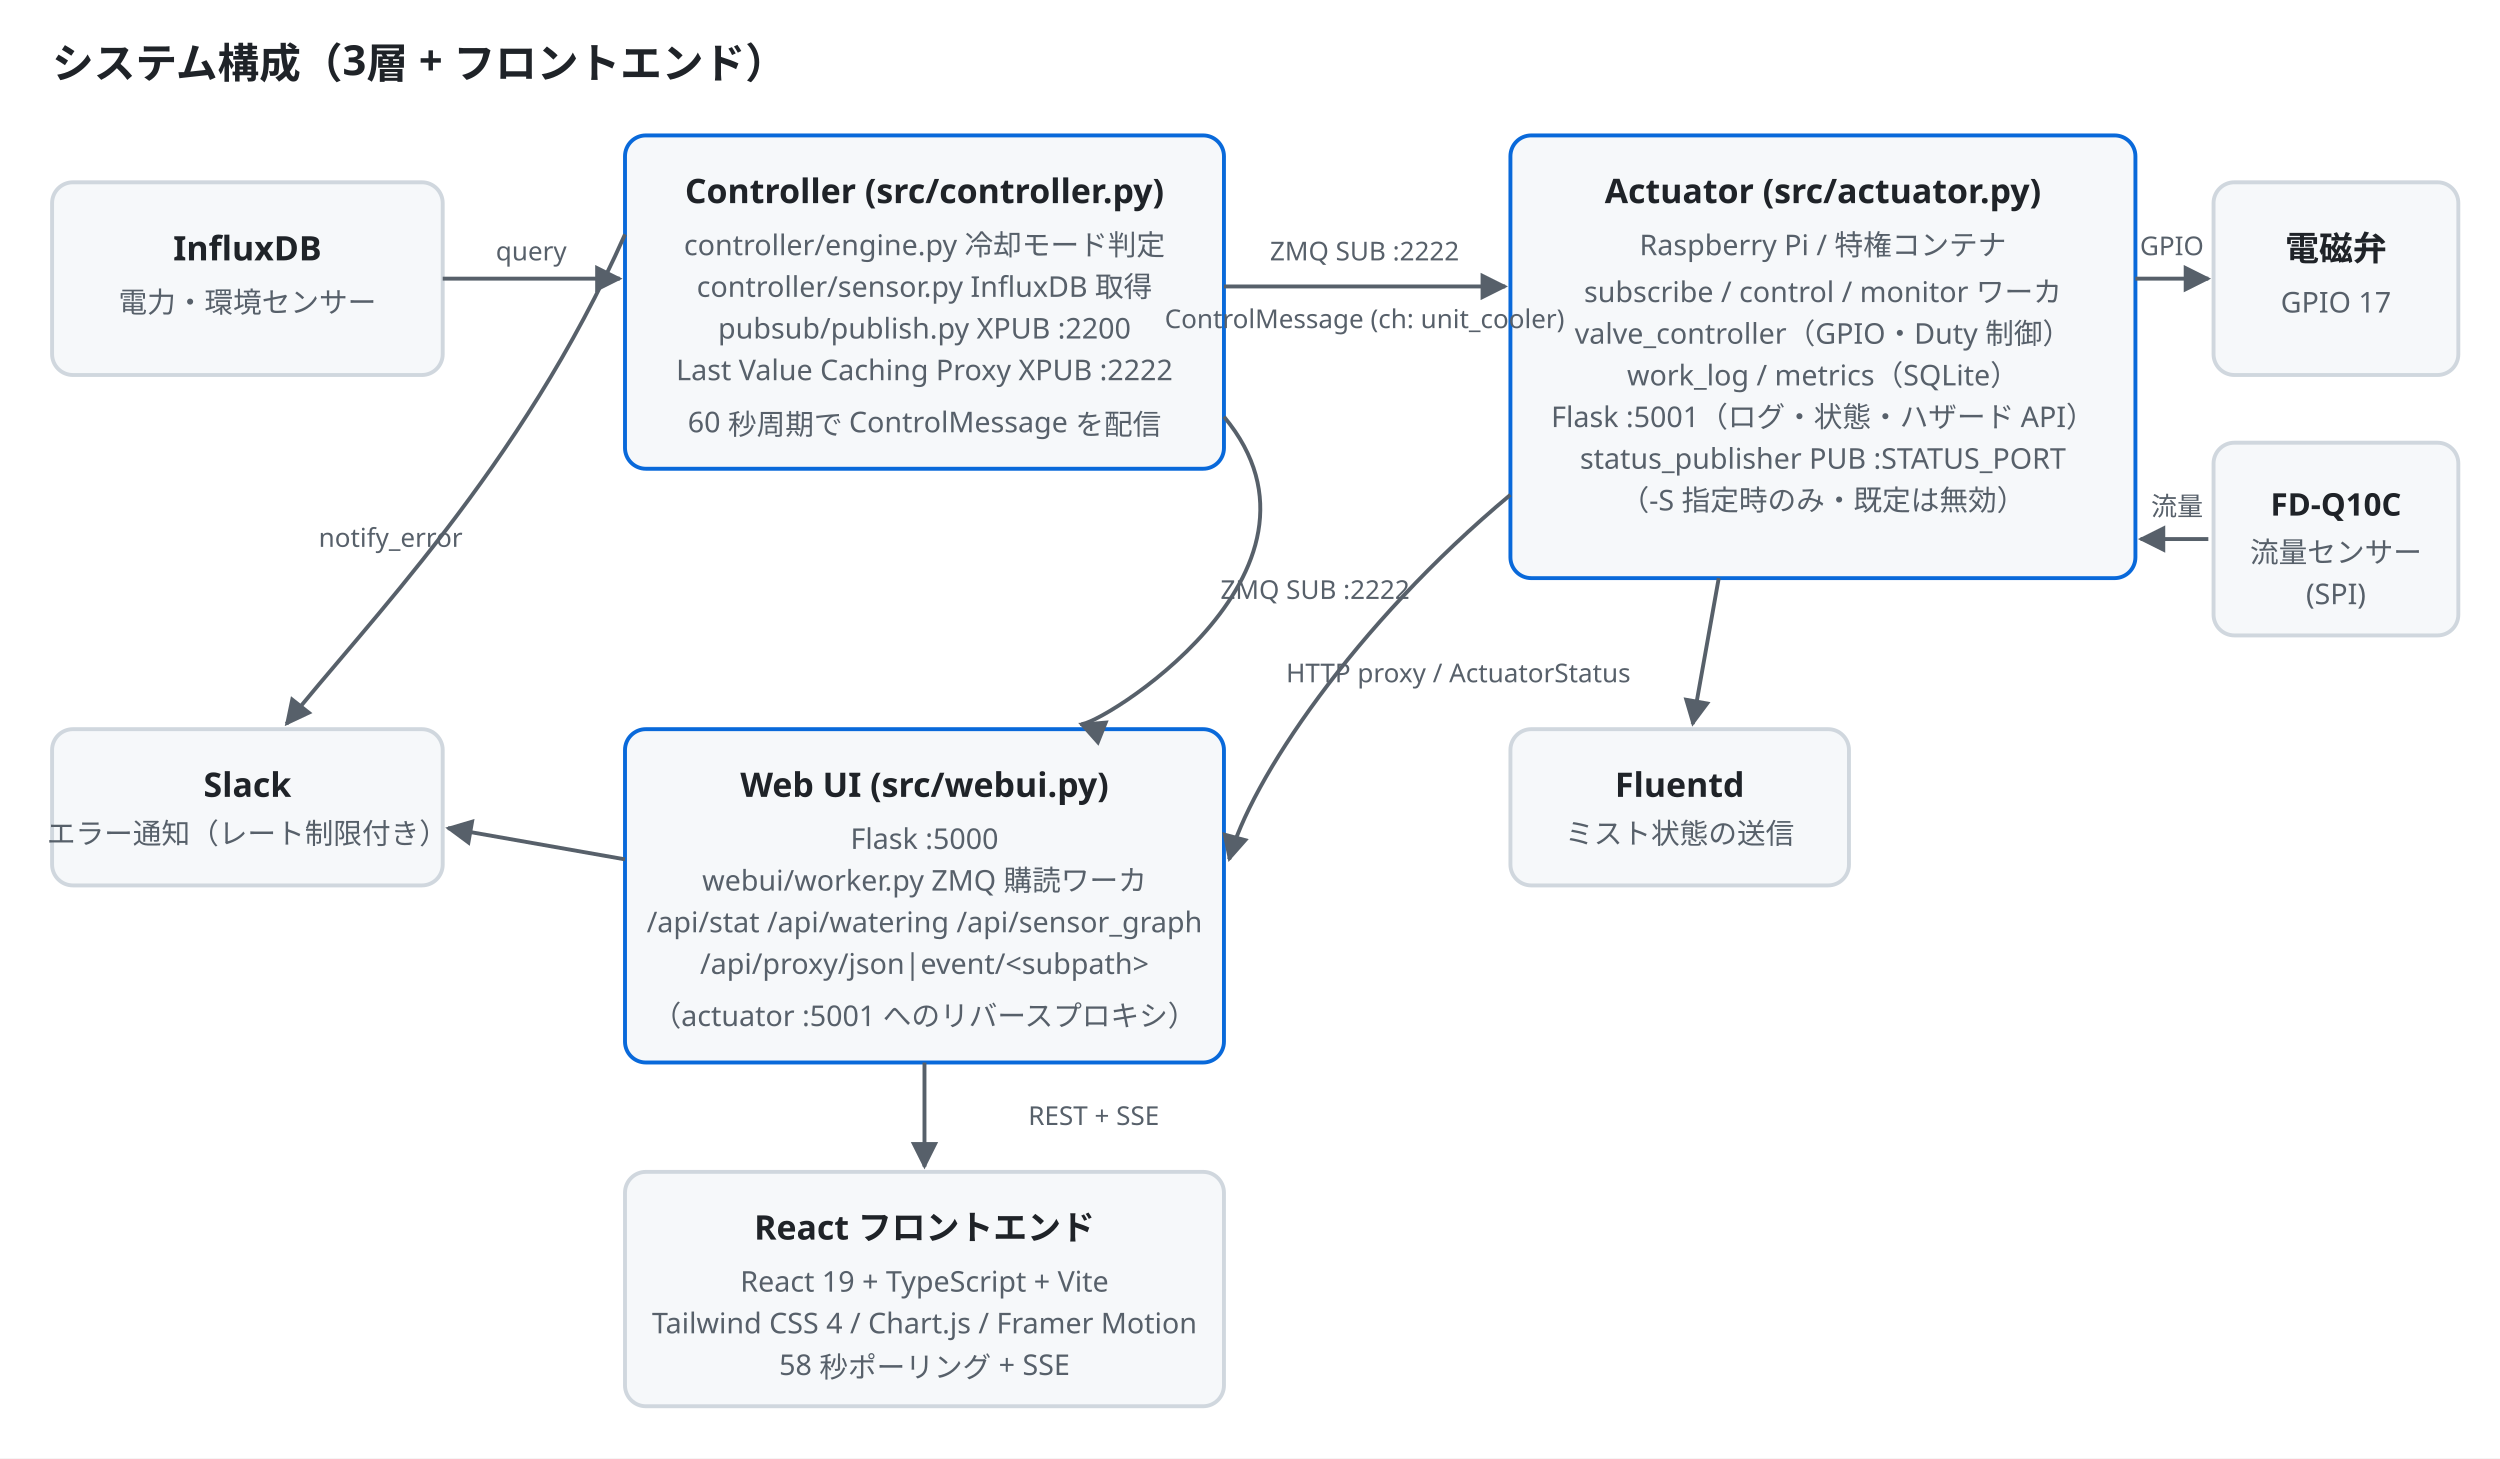
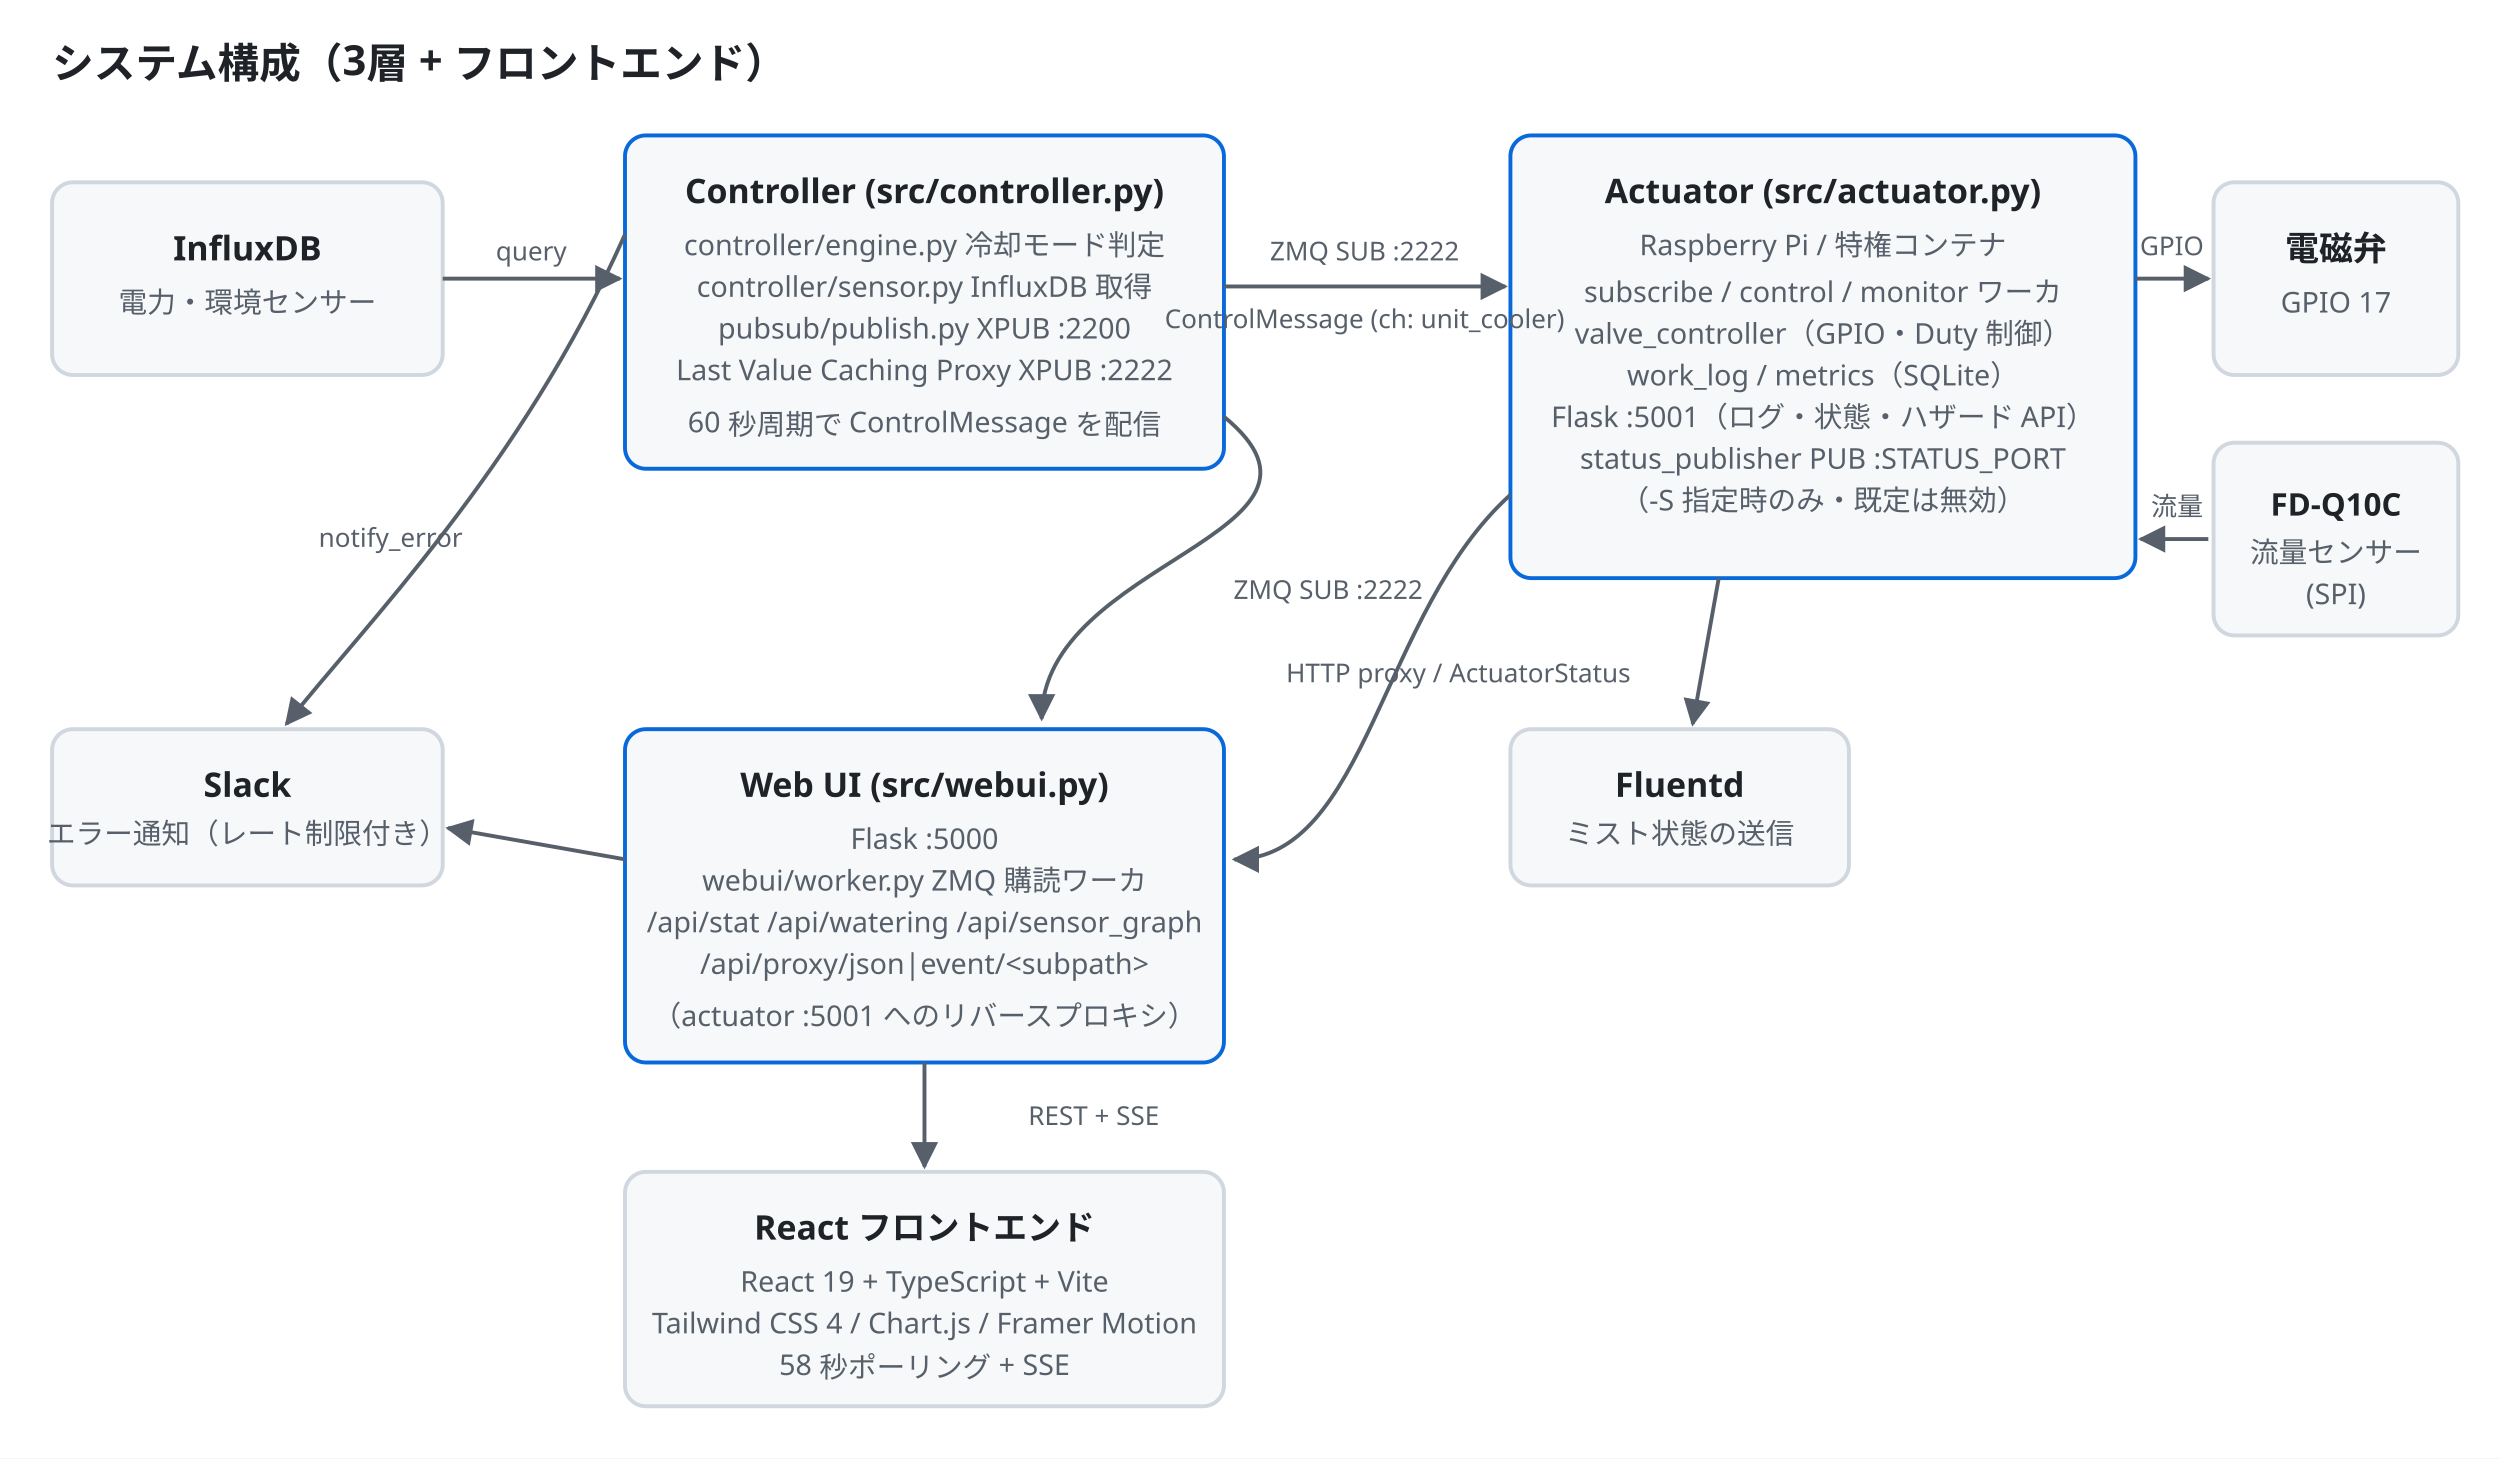
<svg xmlns="http://www.w3.org/2000/svg" viewBox="0 0 960 560" font-family="'Segoe UI','Hiragino Sans','Noto Sans JP',Meiryo,sans-serif" font-size="13">
  <defs>
    <marker id="arrow" viewBox="0 0 10 10" refX="9" refY="5" markerWidth="7" markerHeight="7" orient="auto-start-reverse">
      <path d="M0,0 L10,5 L0,10 z" fill="#57606a" />
    </marker>
  </defs>
  <rect x="0" y="0" width="960" height="560" fill="#ffffff" />
  <text x="20" y="30" font-size="16" font-weight="700" fill="#1f2328">システム構成（3層 + フロントエンド）</text>
  <rect x="20" y="70" width="150" height="74" rx="8" fill="#f6f8fa" stroke="#d0d7de" stroke-width="1.5" />
  <text x="95" y="100" text-anchor="middle" font-weight="600" fill="#1f2328">InfluxDB</text>
  <text x="95" y="120" text-anchor="middle" font-size="11" fill="#57606a">電力・環境センサー</text>
  <rect x="240" y="52" width="230" height="128" rx="8" fill="#f6f8fa" stroke="#0969da" stroke-width="1.5" />
  <text x="355" y="78" text-anchor="middle" font-weight="600" fill="#1f2328">Controller (src/controller.py)</text>
  <text x="355" y="98" text-anchor="middle" font-size="11" fill="#57606a">controller/engine.py 冷却モード判定</text>
  <text x="355" y="114" text-anchor="middle" font-size="11" fill="#57606a">controller/sensor.py InfluxDB 取得</text>
  <text x="355" y="130" text-anchor="middle" font-size="11" fill="#57606a">pubsub/publish.py XPUB :2200</text>
  <text x="355" y="146" text-anchor="middle" font-size="11" fill="#57606a">Last Value Caching Proxy XPUB :2222</text>
  <text x="355" y="166" text-anchor="middle" font-size="11" fill="#57606a">60 秒周期で ControlMessage を配信</text>
  <rect x="580" y="52" width="240" height="170" rx="8" fill="#f6f8fa" stroke="#0969da" stroke-width="1.5" />
  <text x="700" y="78" text-anchor="middle" font-weight="600" fill="#1f2328">Actuator (src/actuator.py)</text>
  <text x="700" y="98" text-anchor="middle" font-size="11" fill="#57606a">Raspberry Pi / 特権コンテナ</text>
  <text x="700" y="116" text-anchor="middle" font-size="11" fill="#57606a">subscribe / control / monitor ワーカ</text>
  <text x="700" y="132" text-anchor="middle" font-size="11" fill="#57606a">valve_controller（GPIO・Duty 制御）</text>
  <text x="700" y="148" text-anchor="middle" font-size="11" fill="#57606a">work_log / metrics（SQLite）</text>
  <text x="700" y="164" text-anchor="middle" font-size="11" fill="#57606a">Flask :5001（ログ・状態・ハザード API）</text>
  <text x="700" y="180" text-anchor="middle" font-size="11" fill="#57606a">status_publisher PUB :STATUS_PORT</text>
  <text x="700" y="196" text-anchor="middle" font-size="11" fill="#57606a">（-S 指定時のみ・既定は無効）</text>
  <rect x="850" y="70" width="94" height="74" rx="8" fill="#f6f8fa" stroke="#d0d7de" stroke-width="1.5" />
  <text x="897" y="100" text-anchor="middle" font-weight="600" fill="#1f2328">電磁弁</text>
  <text x="897" y="120" text-anchor="middle" font-size="11" fill="#57606a">GPIO 17</text>
  <rect x="850" y="170" width="94" height="74" rx="8" fill="#f6f8fa" stroke="#d0d7de" stroke-width="1.5" />
  <text x="897" y="198" text-anchor="middle" font-weight="600" font-size="12" fill="#1f2328">FD-Q10C</text>
  <text x="897" y="216" text-anchor="middle" font-size="11" fill="#57606a">流量センサー</text>
  <text x="897" y="232" text-anchor="middle" font-size="11" fill="#57606a">(SPI)</text>
  <rect x="580" y="280" width="130" height="60" rx="8" fill="#f6f8fa" stroke="#d0d7de" stroke-width="1.5" />
  <text x="645" y="306" text-anchor="middle" font-weight="600" fill="#1f2328">Fluentd</text>
  <text x="645" y="324" text-anchor="middle" font-size="11" fill="#57606a">ミスト状態の送信</text>
  <rect x="240" y="280" width="230" height="128" rx="8" fill="#f6f8fa" stroke="#0969da" stroke-width="1.5" />
  <text x="355" y="306" text-anchor="middle" font-weight="600" fill="#1f2328">Web UI (src/webui.py)</text>
  <text x="355" y="326" text-anchor="middle" font-size="11" fill="#57606a">Flask :5000</text>
  <text x="355" y="342" text-anchor="middle" font-size="11" fill="#57606a">webui/worker.py ZMQ 購読ワーカ</text>
  <text x="355" y="358" text-anchor="middle" font-size="11" fill="#57606a">/api/stat /api/watering /api/sensor_graph</text>
  <text x="355" y="374" text-anchor="middle" font-size="11" fill="#57606a">/api/proxy/json|event/&lt;subpath&gt;</text>
  <text x="355" y="394" text-anchor="middle" font-size="11" fill="#57606a">（actuator :5001 へのリバースプロキシ）</text>
  <rect x="240" y="450" width="230" height="90" rx="8" fill="#f6f8fa" stroke="#d0d7de" stroke-width="1.5" />
  <text x="355" y="476" text-anchor="middle" font-weight="600" fill="#1f2328">React フロントエンド</text>
  <text x="355" y="496" text-anchor="middle" font-size="11" fill="#57606a">React 19 + TypeScript + Vite</text>
  <text x="355" y="512" text-anchor="middle" font-size="11" fill="#57606a">Tailwind CSS 4 / Chart.js / Framer Motion</text>
  <text x="355" y="528" text-anchor="middle" font-size="11" fill="#57606a">58 秒ポーリング + SSE</text>
  <rect x="20" y="280" width="150" height="60" rx="8" fill="#f6f8fa" stroke="#d0d7de" stroke-width="1.5" />
  <text x="95" y="306" text-anchor="middle" font-weight="600" fill="#1f2328">Slack</text>
  <text x="95" y="324" text-anchor="middle" font-size="11" fill="#57606a">エラー通知（レート制限付き）</text>
  <path d="M170,107 L238,107" stroke="#57606a" stroke-width="1.5" fill="none" marker-end="url(#arrow)" />
  <text x="204" y="100" text-anchor="middle" font-size="10" fill="#57606a">query</text>
  <path d="M470,110 L578,110" stroke="#57606a" stroke-width="1.5" fill="none" marker-end="url(#arrow)" />
  <text x="524" y="100" text-anchor="middle" font-size="10" fill="#57606a">ZMQ SUB :2222</text>
  <text x="524" y="126" text-anchor="middle" font-size="10" fill="#57606a">ControlMessage (ch: unit_cooler)</text>
  <path d="M820,107 L848,107" stroke="#57606a" stroke-width="1.5" fill="none" marker-end="url(#arrow)" />
  <text x="834" y="98" text-anchor="middle" font-size="10" fill="#57606a">GPIO</text>
  <path d="M848,207 L822,207" stroke="#57606a" stroke-width="1.5" fill="none" marker-end="url(#arrow)" />
  <text x="836" y="198" text-anchor="middle" font-size="10" fill="#57606a">流量</text>
-   <path d="M470,160 C520,220 420,280 415,278" stroke="#57606a" stroke-width="1.5" fill="none" marker-end="url(#arrow)" />
-   <text x="505" y="230" text-anchor="middle" font-size="10" fill="#57606a">ZMQ SUB :2222</text>
+   <path d="M470,160 C525,205 400,215 400,276" stroke="#57606a" stroke-width="1.5" fill="none" marker-end="url(#arrow)" />
+   <text x="510" y="230" text-anchor="middle" font-size="10" fill="#57606a">ZMQ SUB :2222</text>
  <path d="M660,222 L650,278" stroke="#57606a" stroke-width="1.5" fill="none" marker-end="url(#arrow)" />
-   <path d="M580,190 C520,240 480,300 472,330" stroke="#57606a" stroke-width="1.5" fill="none" marker-end="url(#arrow)" />
+   <path d="M580,190 C530,235 525,330 474,330" stroke="#57606a" stroke-width="1.5" fill="none" marker-end="url(#arrow)" />
  <text x="560" y="262" text-anchor="middle" font-size="10" fill="#57606a">HTTP proxy / ActuatorStatus</text>
  <path d="M355,408 L355,448" stroke="#57606a" stroke-width="1.5" fill="none" marker-end="url(#arrow)" />
  <text x="420" y="432" text-anchor="middle" font-size="10" fill="#57606a">REST + SSE</text>
  <path d="M240,330 L172,318" stroke="#57606a" stroke-width="1.5" fill="none" marker-end="url(#arrow)" />
  <path d="M240,90 C200,180 140,240 110,278" stroke="#57606a" stroke-width="1.5" fill="none" marker-end="url(#arrow)" />
  <text x="150" y="210" text-anchor="middle" font-size="10" fill="#57606a">notify_error</text>
</svg>
